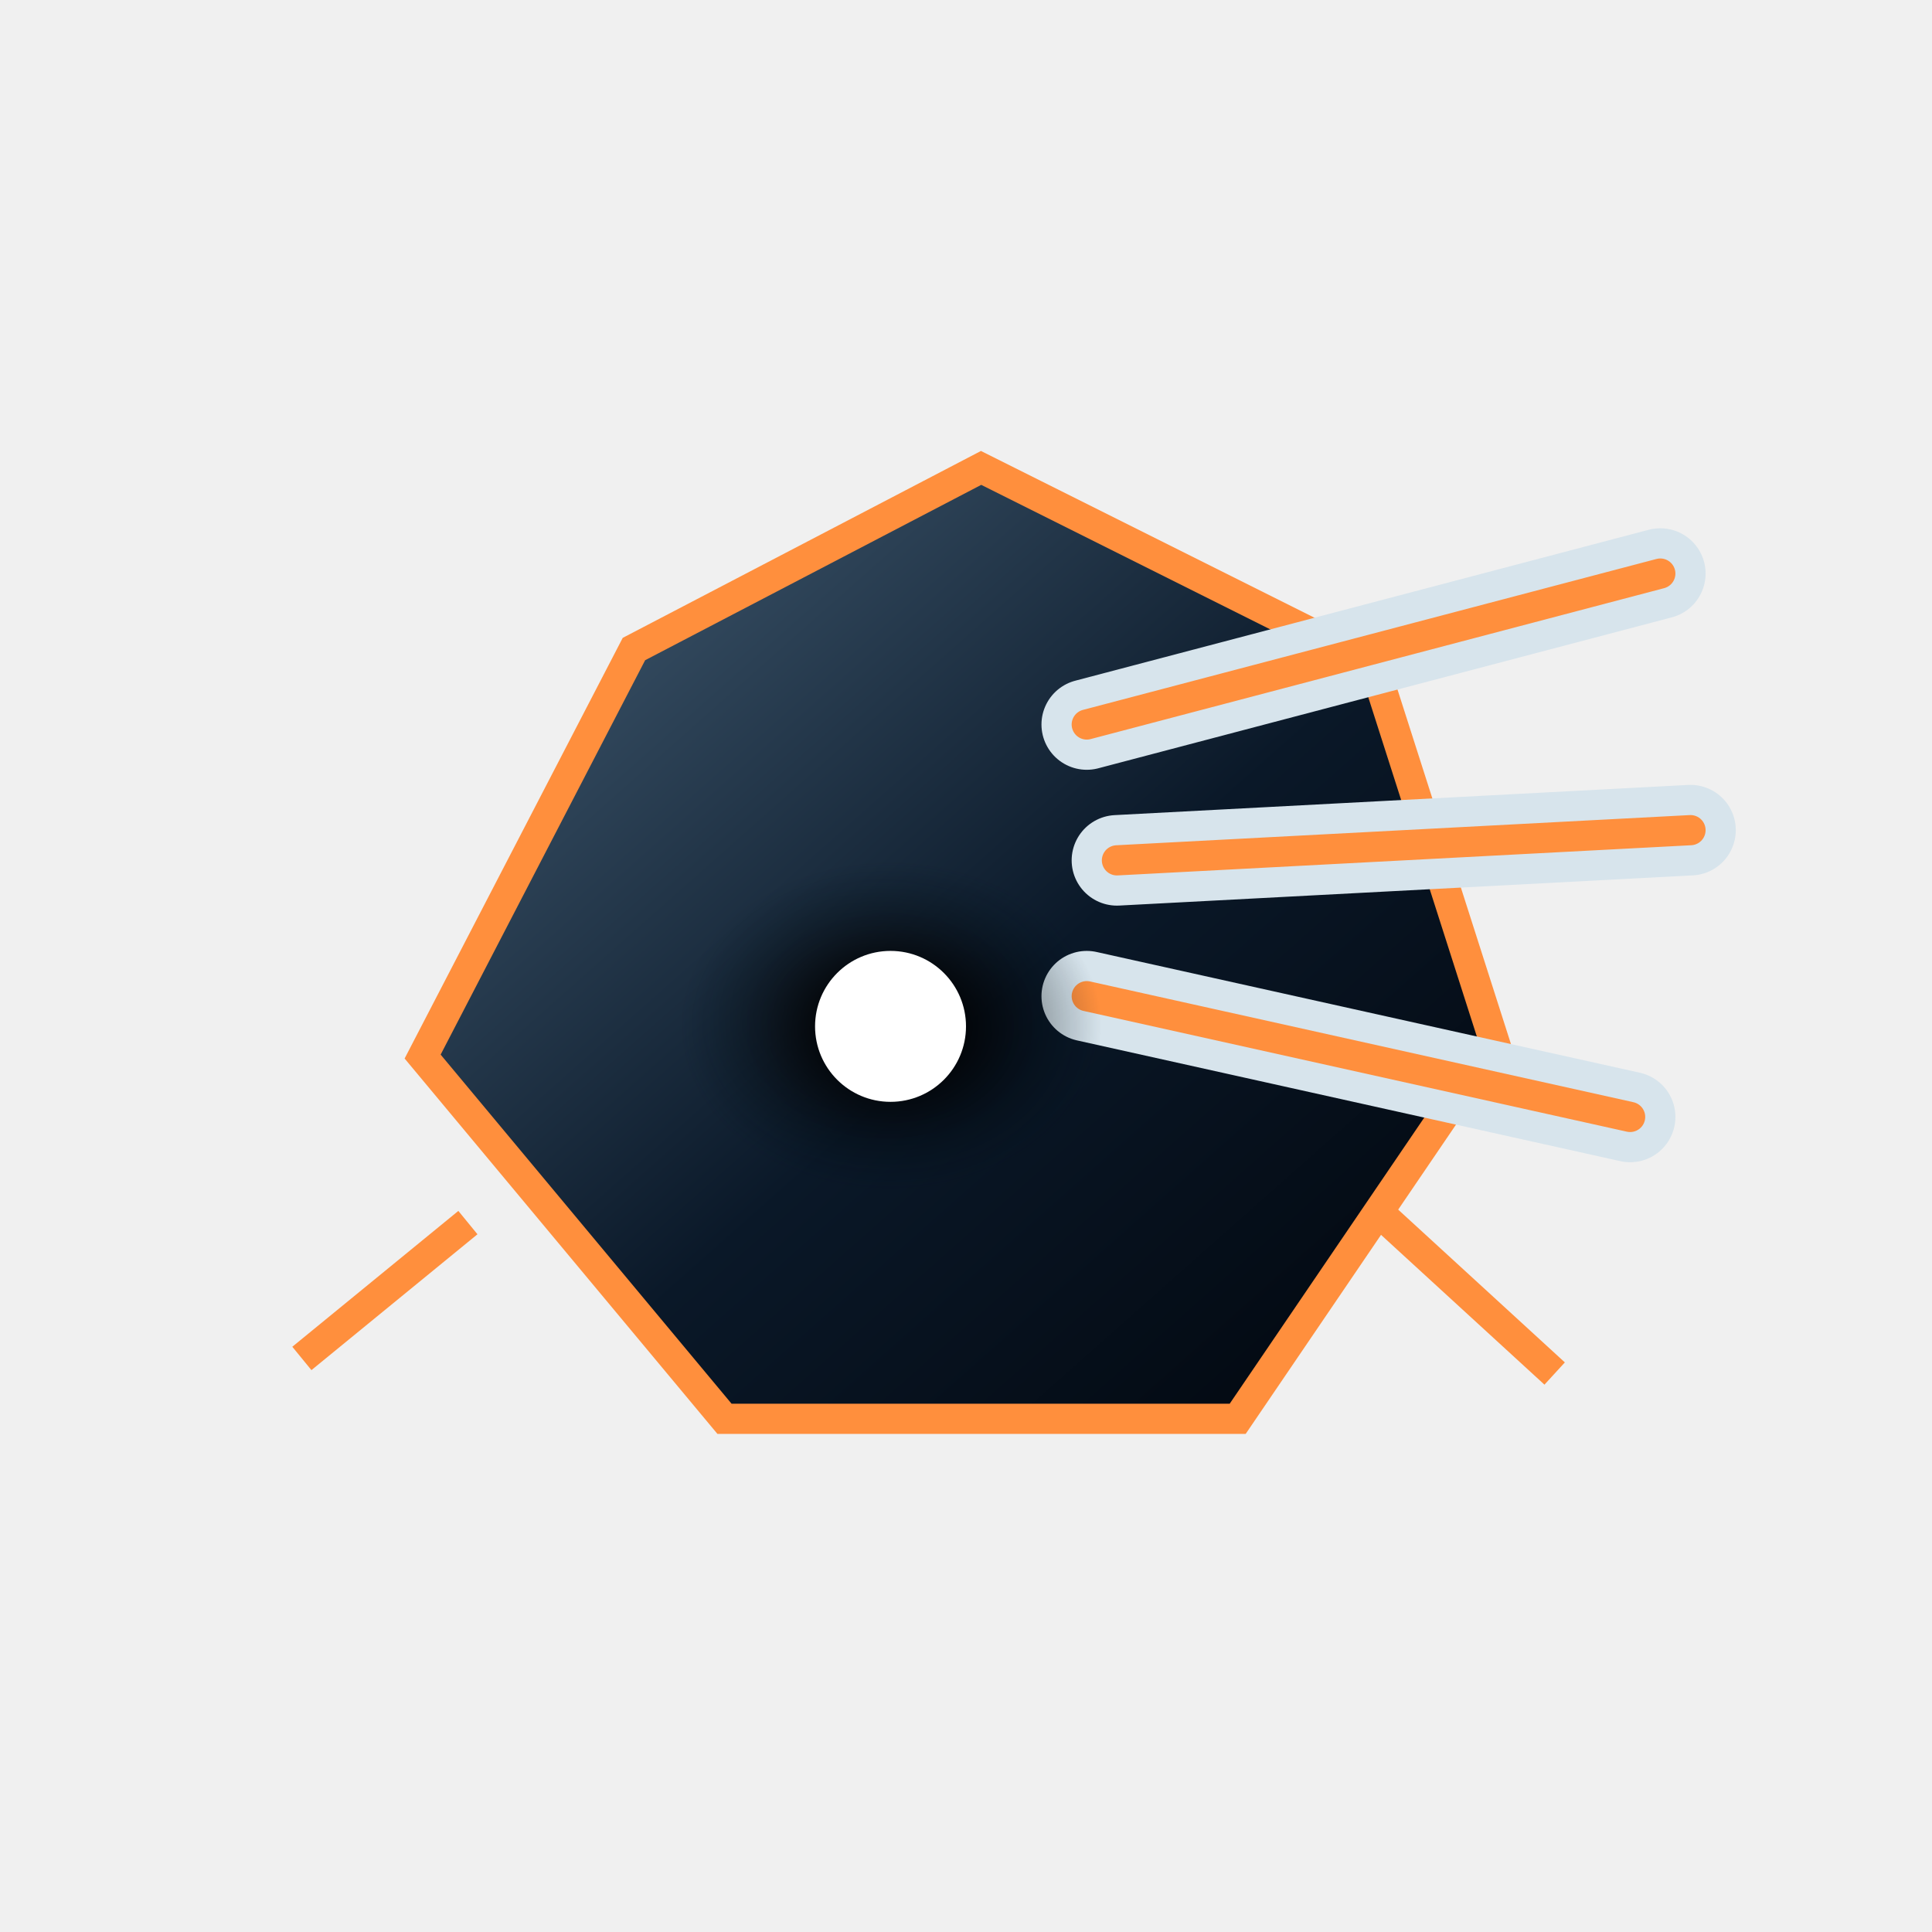
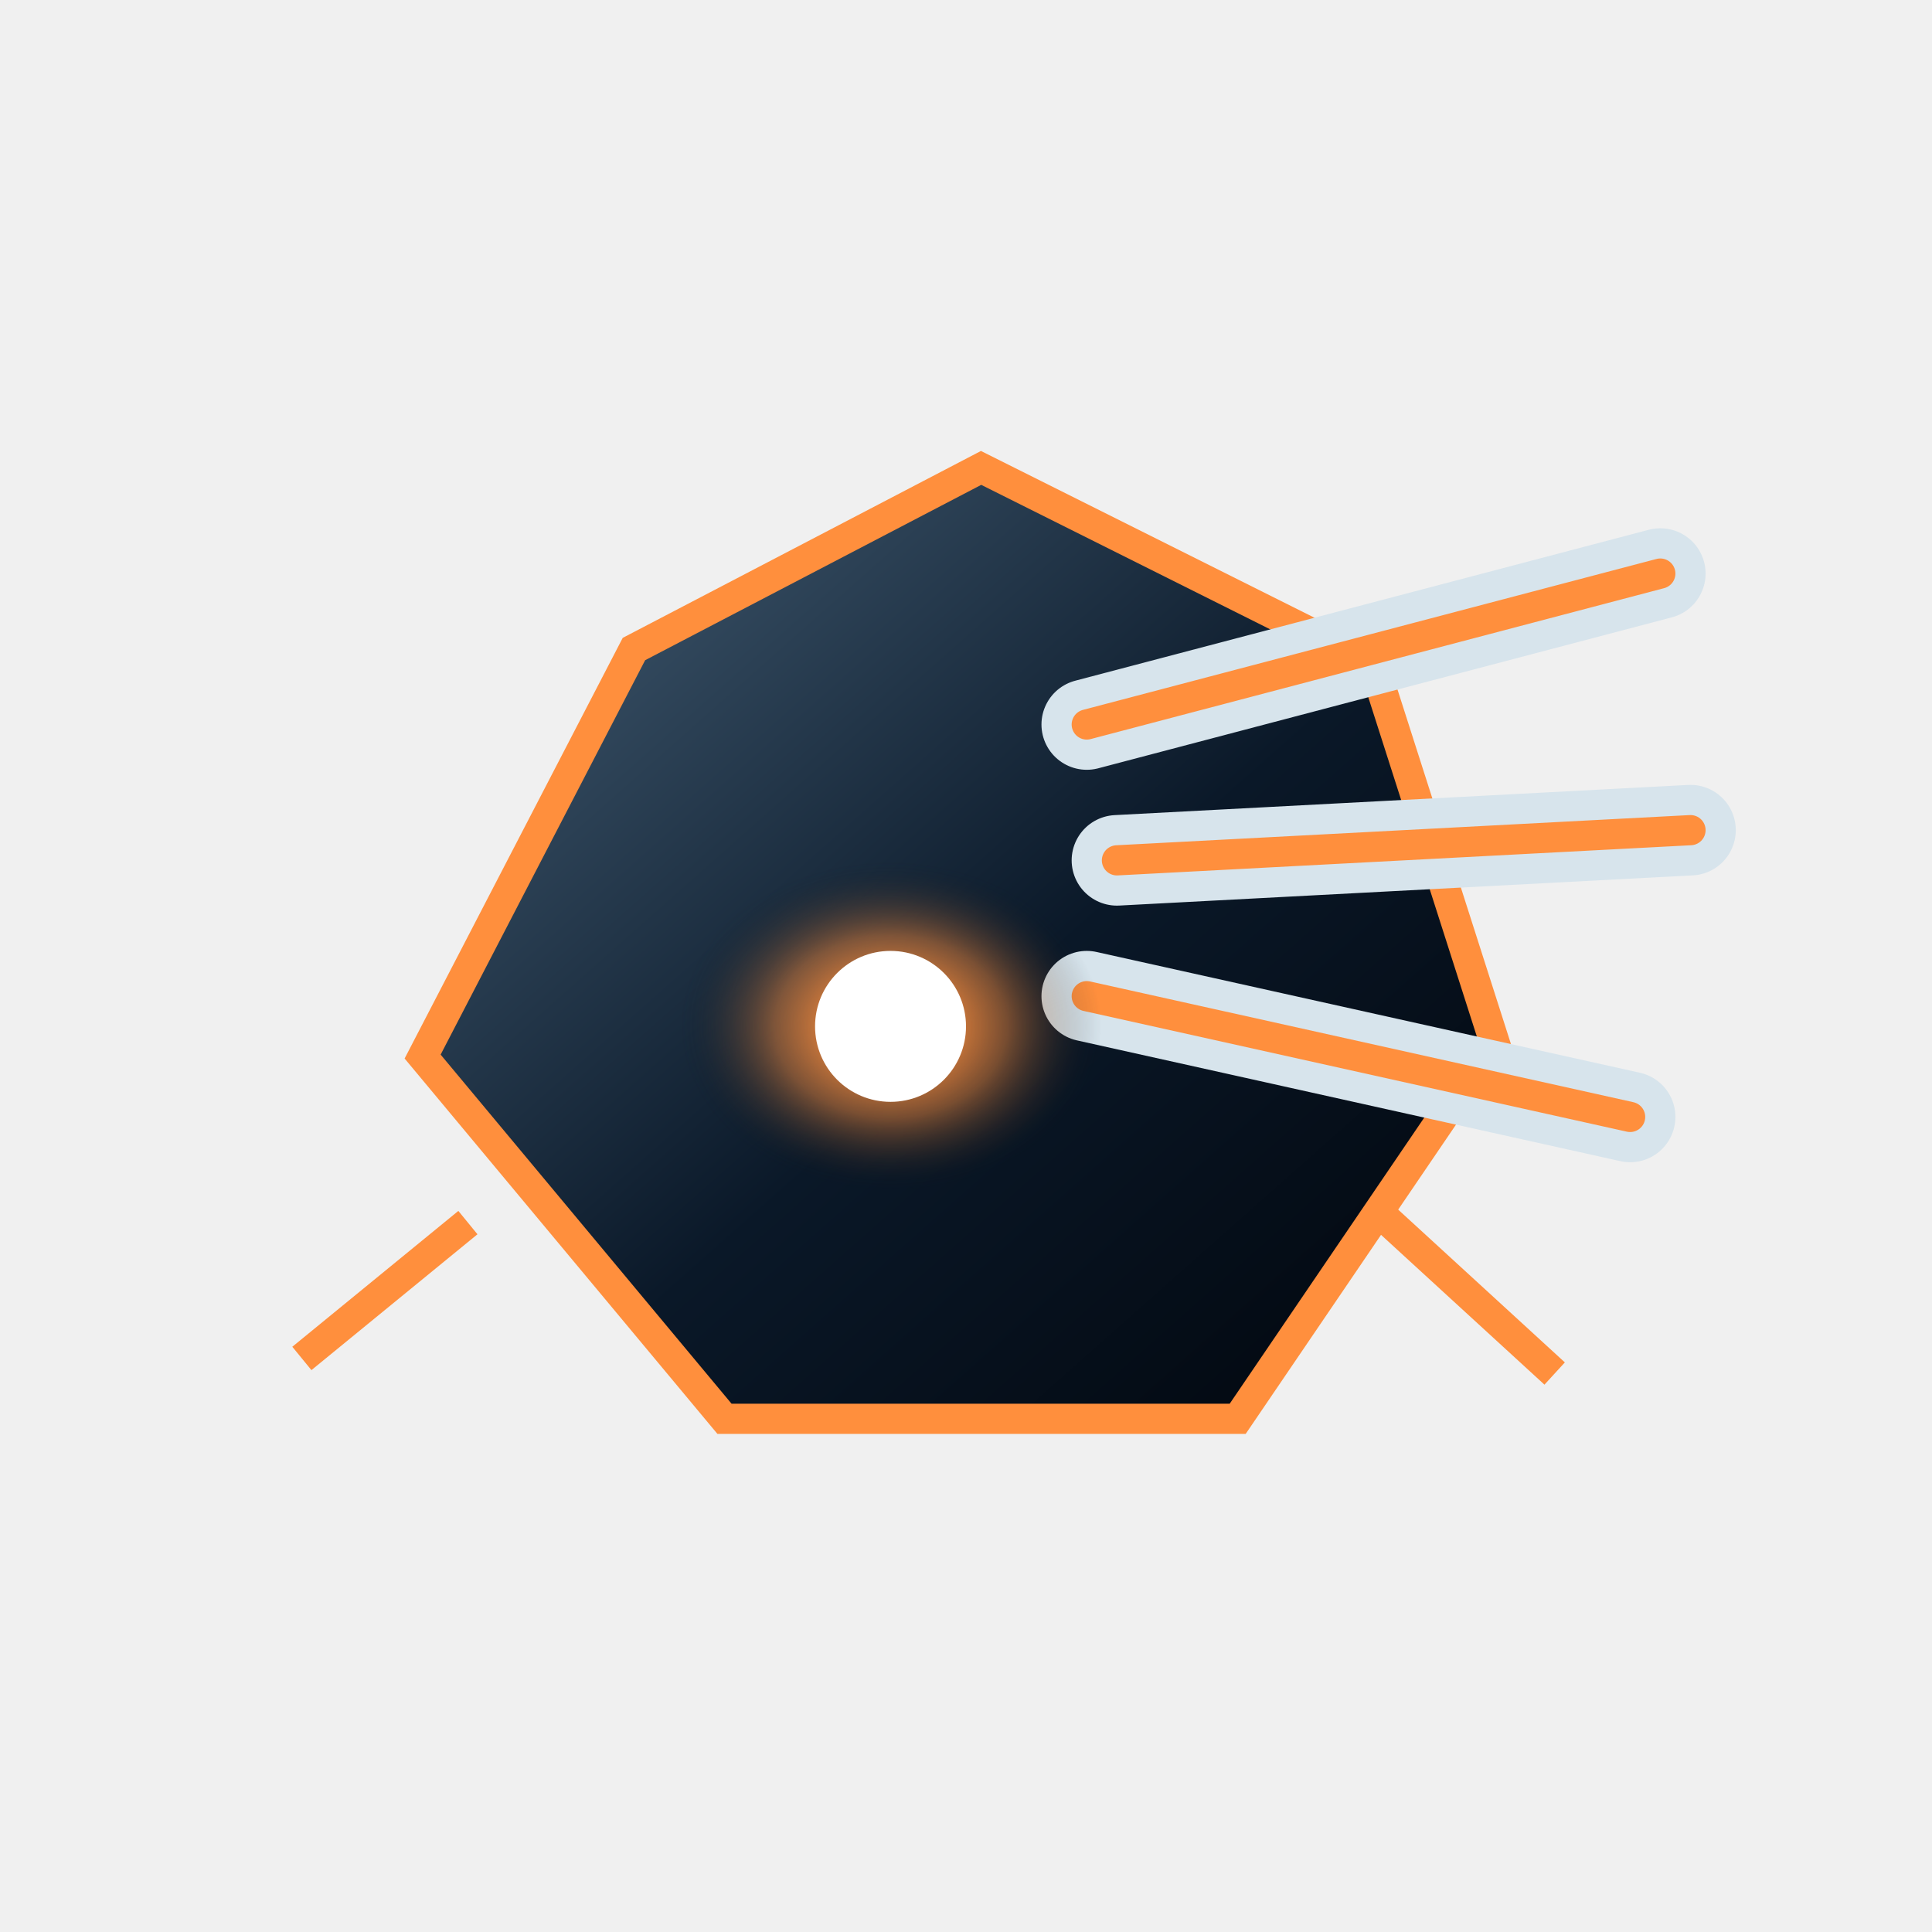
<svg xmlns="http://www.w3.org/2000/svg" viewBox="0 0 128 128">
  <defs>
    <radialGradient id="g">
      <stop offset="0" stop-color="#fff" />
-       <stop offset=".18" stop-color="currentColor" />
-       <stop offset=".55" stop-color="currentColor" stop-opacity=".45" />
+       <stop offset=".18" stop-color="#ff8f3d" />
+       <stop offset=".55" stop-color="#ff8f3d" stop-opacity=".45" />
      <stop offset="1" stop-color="#00101c" stop-opacity="0" />
    </radialGradient>
    <linearGradient id="m" x1="0" y1="0" x2="1" y2="1">
      <stop stop-color="#9bb1c4" />
      <stop offset=".18" stop-color="#344b60" />
      <stop offset=".55" stop-color="#0a1828" />
      <stop offset="1" stop-color="#01050b" />
    </linearGradient>
  </defs>
  <g color="#ff8f3d">
-     <path d="M28 70 42 43 65 31 91 44 99 69 82 94 48 94Z" fill="url(#m)" stroke="currentColor" stroke-width="2" />
+     <path d="M28 70 42 43 65 31 91 44 99 69 82 94 48 94Z" fill="url(#m)" stroke="#ff8f3d" stroke-width="2" />
    <path d="M72 48 110 38M74 57 112 55M72 66 108 74" stroke="#d7e4ec" stroke-width="6" stroke-linecap="round" />
-     <path d="M72 48 110 38M74 57 112 55M72 66 108 74" stroke="currentColor" stroke-width="2" stroke-linecap="round" />
+     <path d="M72 48 110 38M74 57 112 55M72 66 108 74" stroke="#ff8f3d" stroke-width="2" stroke-linecap="round" />
    <ellipse cx="59" cy="68" rx="14" ry="11" fill="url(#g)" />
    <circle cx="59" cy="68" r="5" fill="#fff" />
-     <path d="M31 81 20 90M91 80 103 91" stroke="currentColor" stroke-width="2" />
+     <path d="M31 81 20 90M91 80 103 91" stroke="#ff8f3d" stroke-width="2" />
  </g>
</svg>
